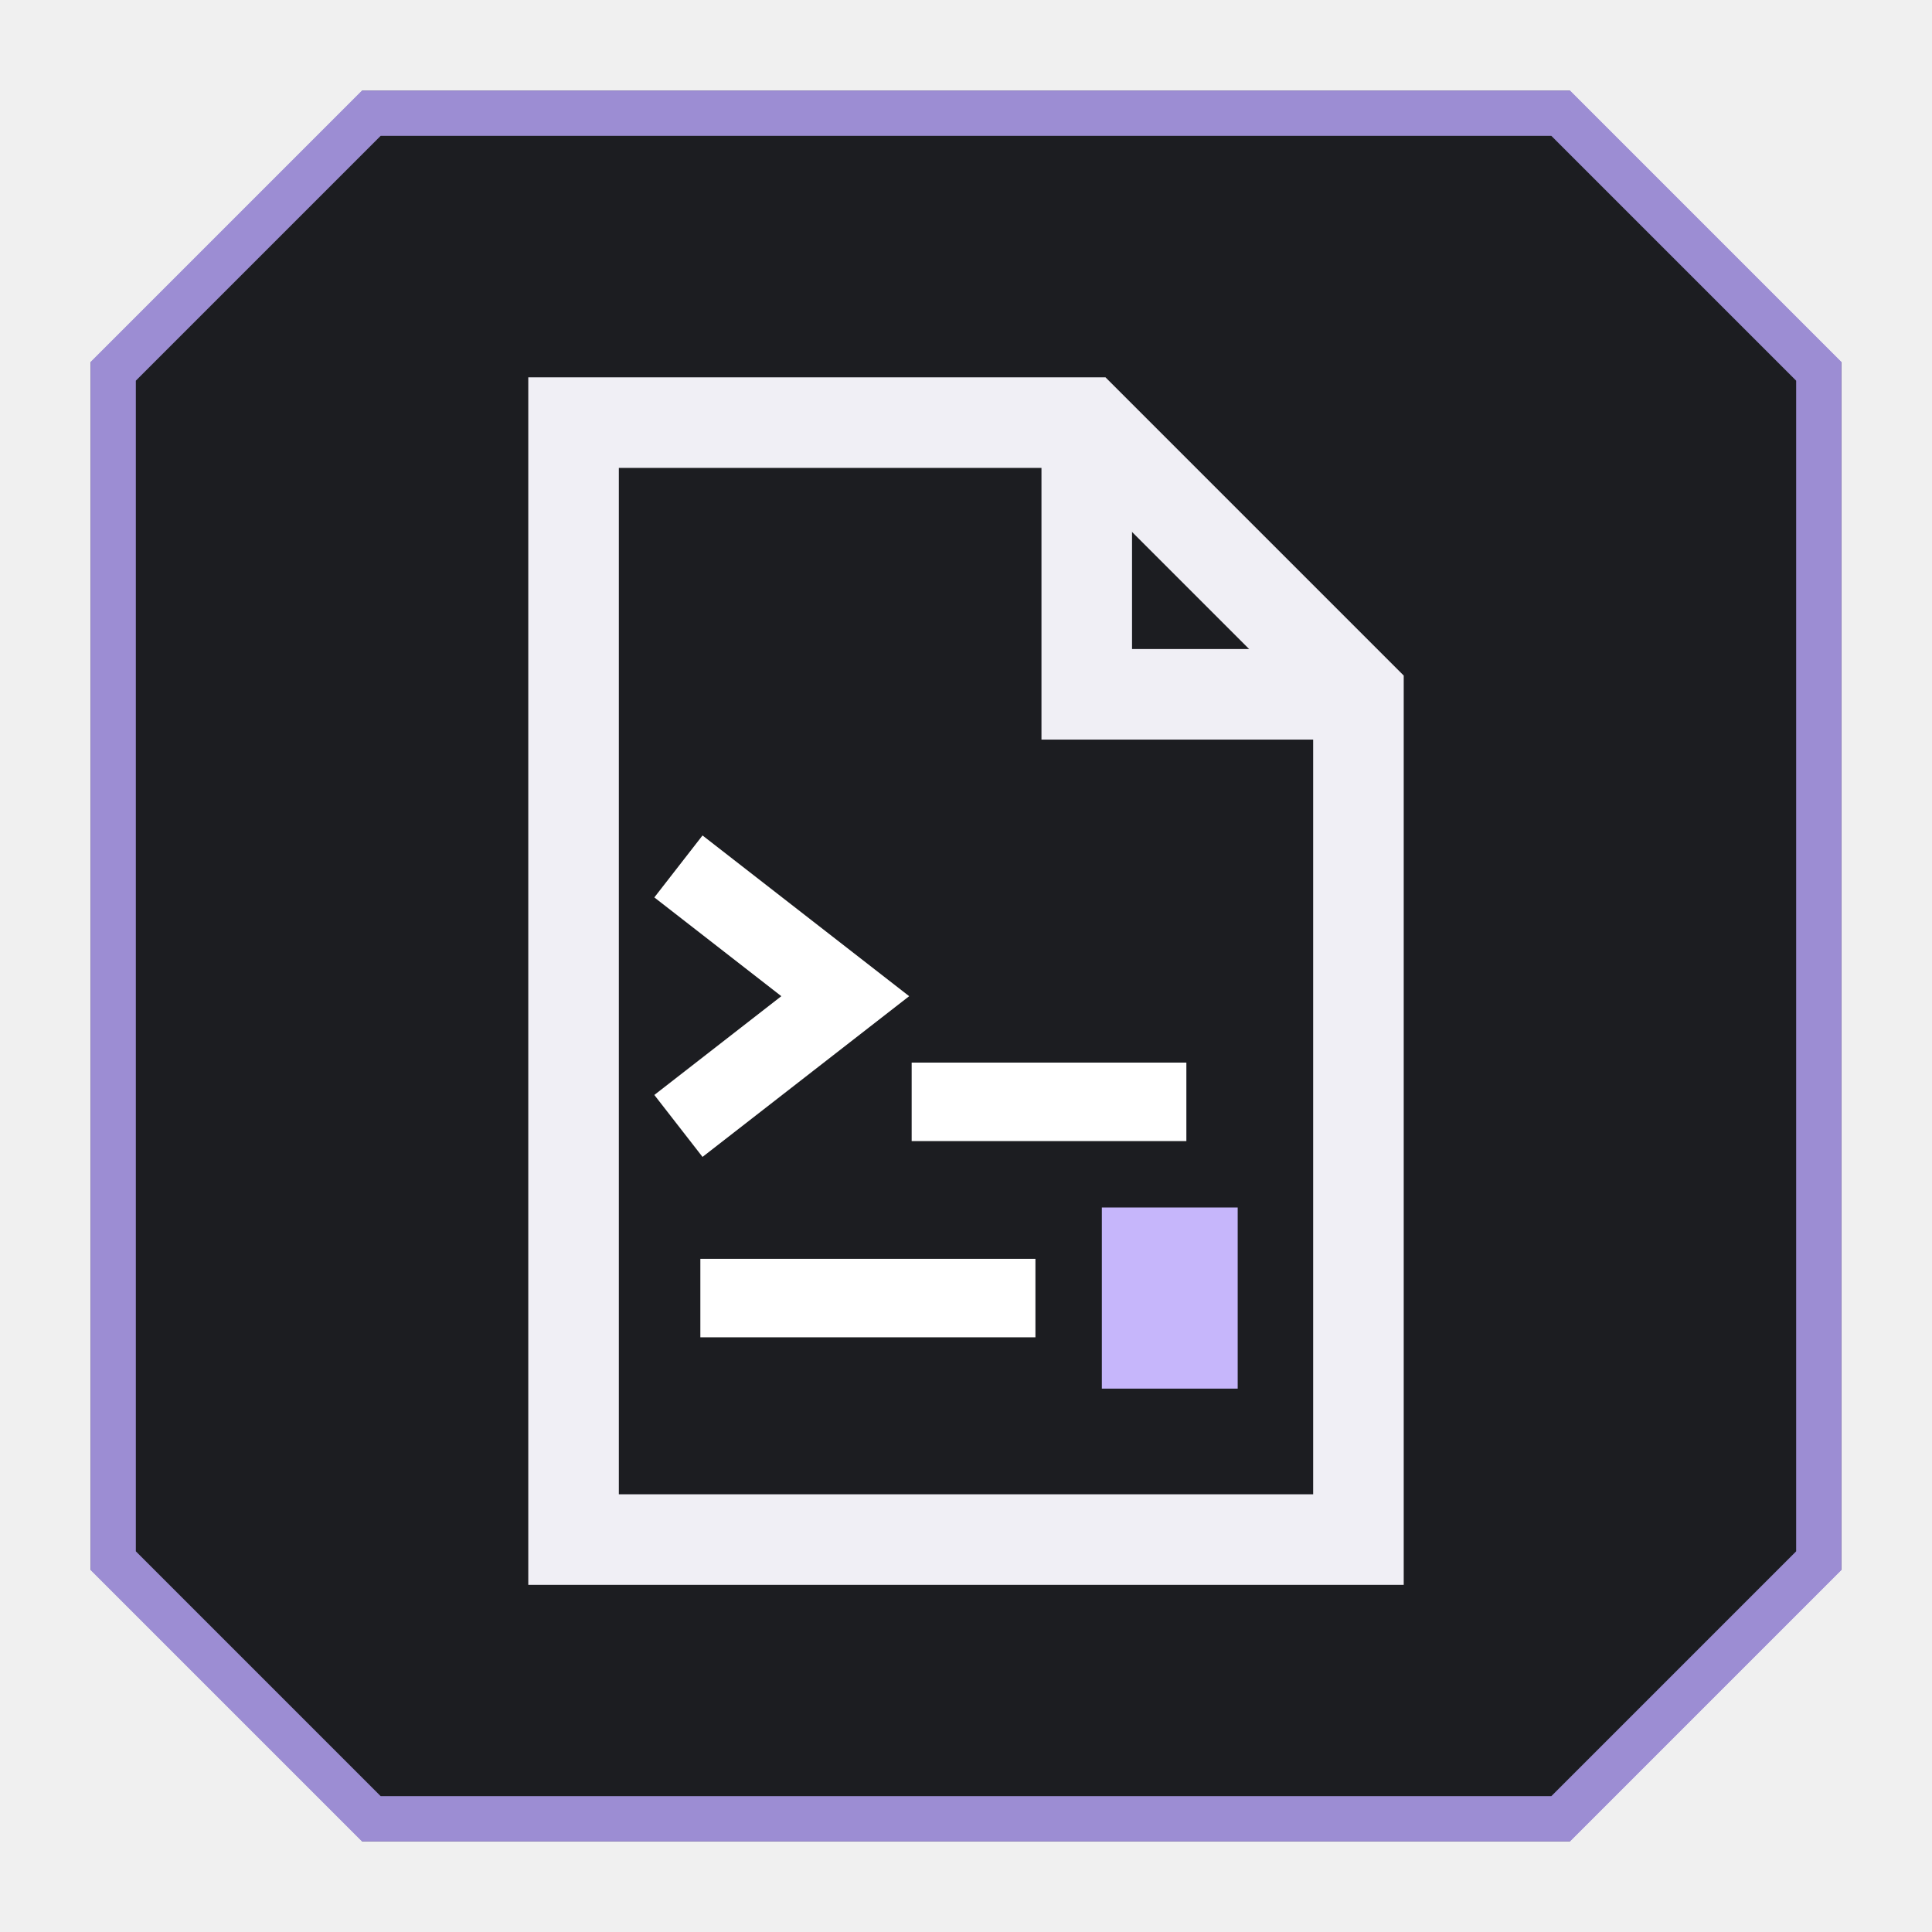
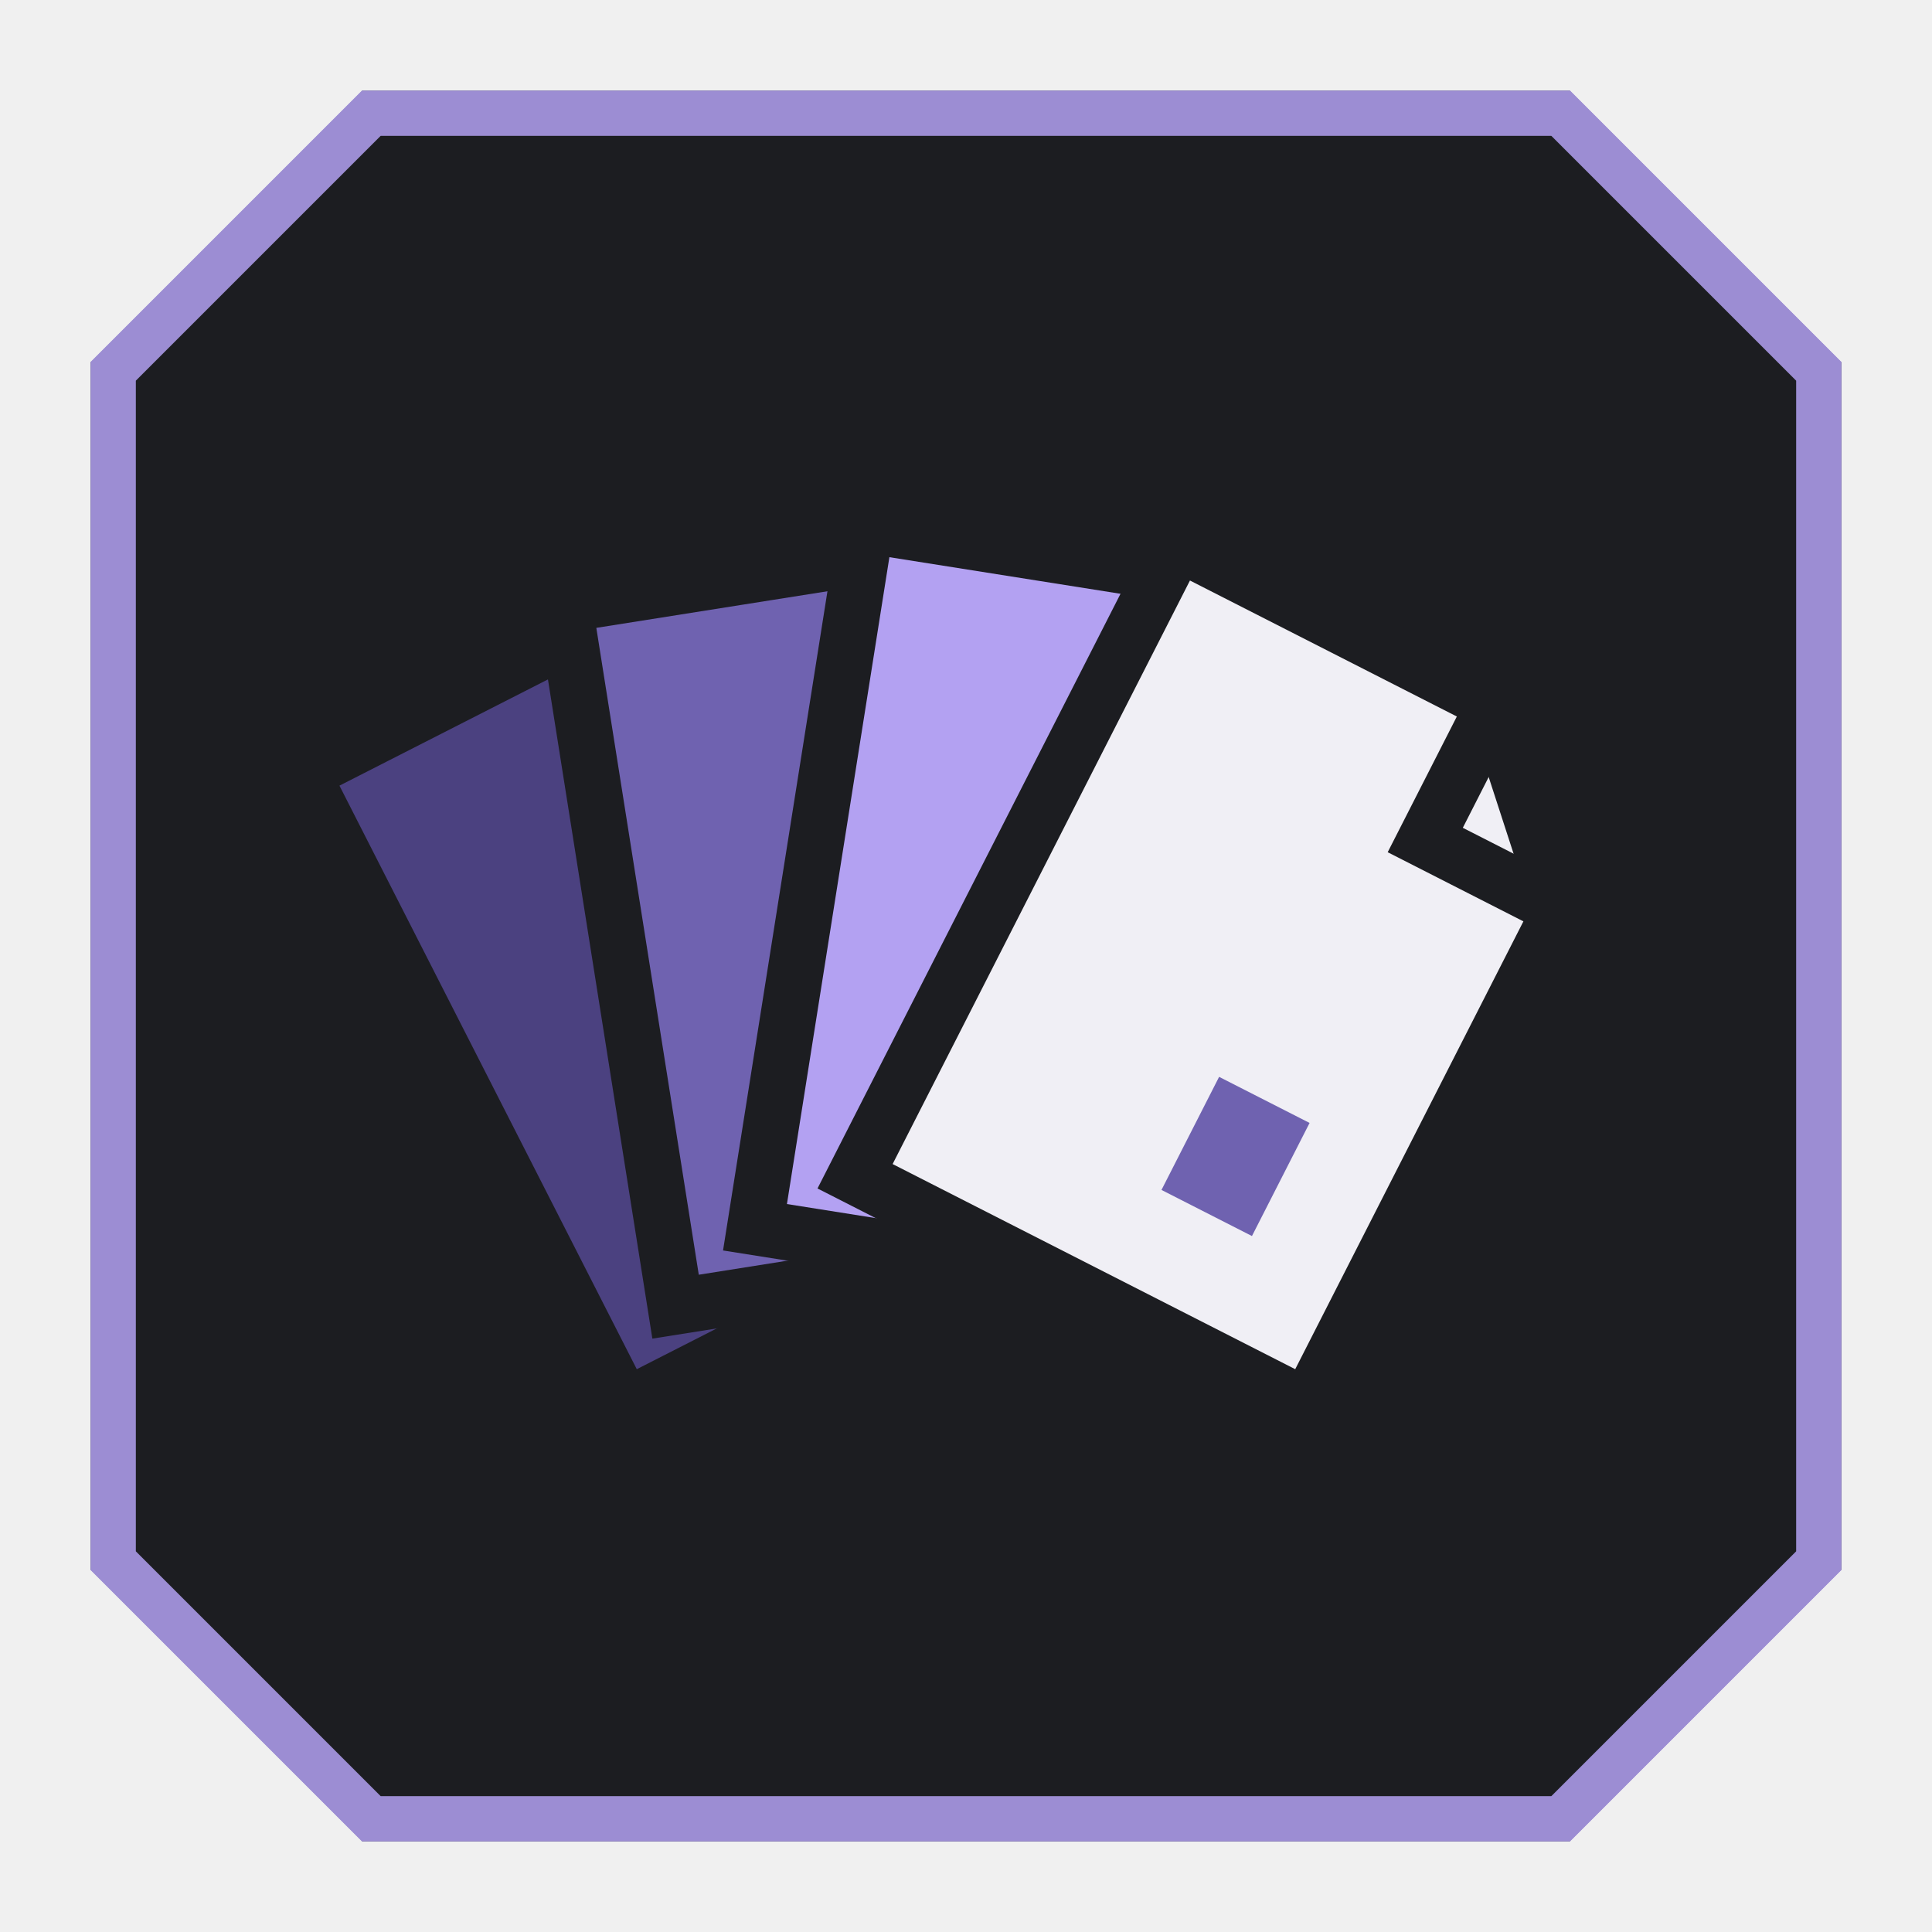
<svg xmlns="http://www.w3.org/2000/svg" viewBox="0 0 64 64">
  <path d="M12 3h40l9 9v40l-9 9H12l-9-9V12z" fill="#1c1d21" />
  <path d="M12.3 3.75h39.4l8.55 8.55v39.4l-8.55 8.55H12.3l-8.55-8.55V12.3z" fill="none" stroke="#b3a1f2" stroke-opacity=".85" stroke-width="1.5" stroke-linejoin="miter" />
-   <path d="M19 14h17l9 9v28H19z" fill="none" stroke="#f0eff5" stroke-width="3" stroke-linejoin="miter" />
-   <path d="M36 14v9h9" fill="none" stroke="#f0eff5" stroke-width="3" stroke-linejoin="miter" />
-   <path d="M23.5 29.5l4.5 3.5-4.5 3.5" fill="none" stroke="#ffffff" stroke-width="2.6" stroke-linecap="square" stroke-linejoin="miter" />
-   <path d="M31.5 36.5h6.5M24.5 43h8.5" stroke="#ffffff" stroke-width="2.6" stroke-linecap="square" />
-   <rect x="36.5" y="40" width="4.5" height="6" fill="#c6b6fb" />
+   <g transform="translate(32 32) scale(0.8409) translate(-32.000 -34.267)">
+     <g transform="rotate(-27 32 56) translate(22 18)">
+       <path d="M0 0h14l6 6v22H0z" fill="#4b4180" stroke="#1c1d21" stroke-width="2.2" stroke-linejoin="miter" />
+       <path d="M14 0v6h6" fill="none" stroke="#1c1d21" stroke-width="2.2" stroke-linejoin="miter" />
+     </g>
+     <g transform="rotate(-9 32 56) translate(22 18)">
+       <path d="M0 0h14l6 6v22H0z" fill="#6f62b0" stroke="#1c1d21" stroke-width="2.2" stroke-linejoin="miter" />
+       <path d="M14 0v6h6" fill="none" stroke="#1c1d21" stroke-width="2.2" stroke-linejoin="miter" />
+     </g>
+     <g transform="rotate(9 32 56) translate(22 18)">
+       <path d="M0 0h14l6 6v22H0z" fill="#b3a1f2" stroke="#1c1d21" stroke-width="2.2" stroke-linejoin="miter" />
+       <path d="M14 0v6h6" fill="none" stroke="#1c1d21" stroke-width="2.2" stroke-linejoin="miter" />
+     </g>
+     <g transform="rotate(27 32 56) translate(22 18)">
+       <path d="M0 0h14l6 6v22H0z" fill="#f0eff5" stroke="#1c1d21" stroke-width="2.2" stroke-linejoin="miter" />
+       <path d="M14 0v6h6" fill="none" stroke="#1c1d21" stroke-width="2.2" stroke-linejoin="miter" />
+       <rect x="11" y="18" width="4" height="5" fill="#6f62b0" />
+     </g>
+   </g>
</svg>
